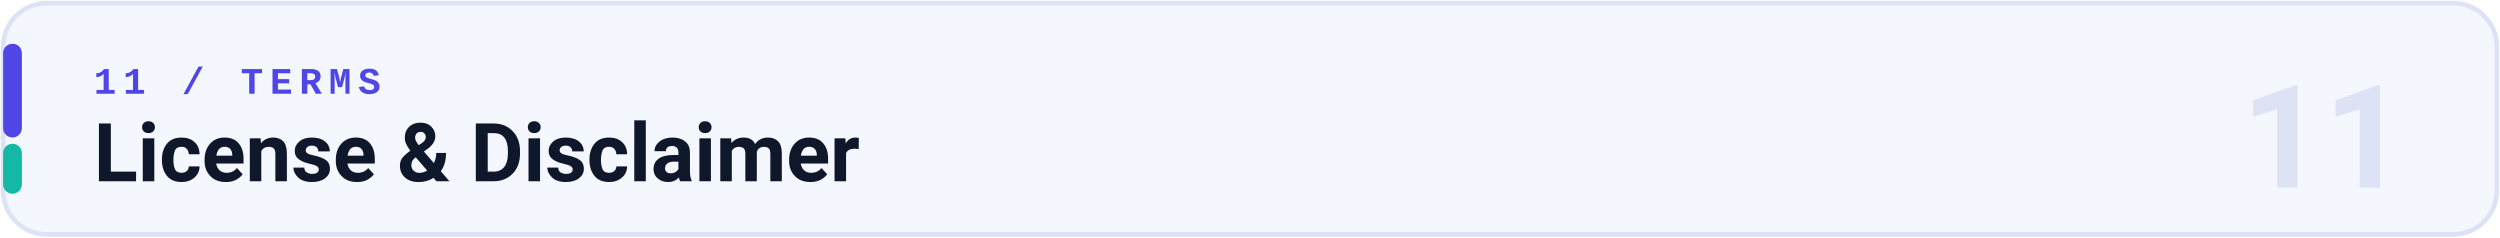
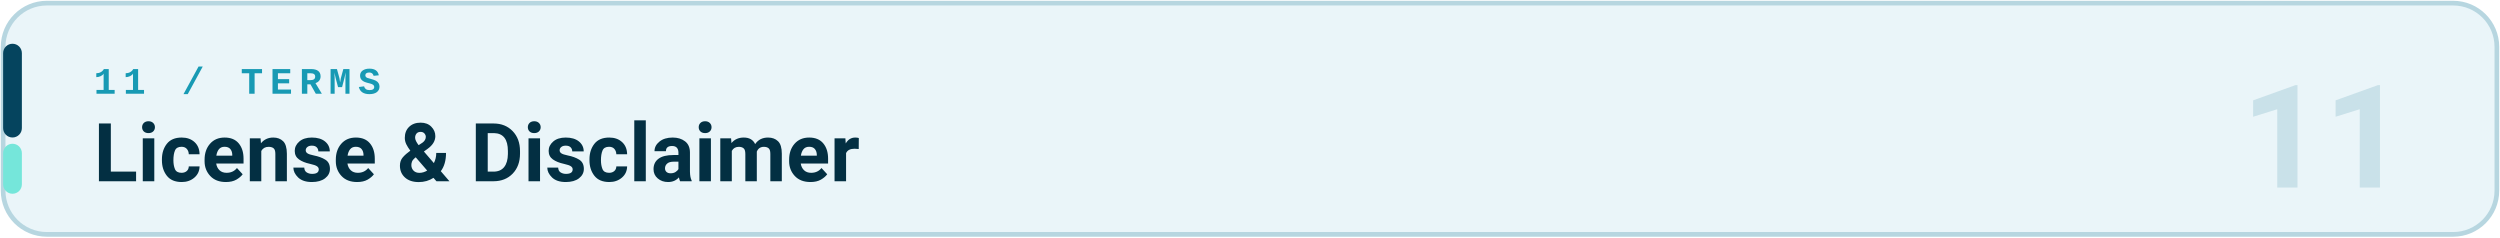
<svg xmlns="http://www.w3.org/2000/svg" width="800" height="76" viewBox="0 0 800 76" role="img" aria-labelledby="t">
-   <rect x="1" y="1" width="798" height="74" rx="14" fill="#F5F7FF" stroke="#DDE3F5" stroke-width="1.5" />
-   <rect x="1" y="14" width="6" height="30" rx="3" fill="#4F46E5" />
-   <rect x="1" y="46" width="6" height="16" rx="3" fill="#14B8A6" />
-   <text x="770" y="60" text-anchor="end" font-family="'DM Sans','Segoe UI',Roboto,'Helvetica Neue',Arial,sans-serif" font-size="46" font-weight="700" fill="#DDE3F5">11</text>
-   <text x="30" y="30" font-family="'Space Mono',Consolas,'Liberation Mono',monospace" font-size="12" font-weight="700" letter-spacing="2.2" fill="#4F46E5">11 / TERMS</text>
-   <text x="30" y="58" font-family="'DM Sans','Segoe UI',Roboto,'Helvetica Neue',Arial,sans-serif" font-size="26" font-weight="700" fill="#0F172A">License &amp; Disclaimer</text>
+   <rect x="1" y="1" width="798" height="74" rx="14" fill="#EAF5F9" stroke="#B7D6E0" stroke-width="1.5" />
+   <rect x="1" y="14" width="6" height="30" rx="3" fill="#05445E" />
+   <rect x="1" y="46" width="6" height="16" rx="3" fill="#75E6DA" />
+   <text x="770" y="60" text-anchor="end" font-family="'DM Sans','Segoe UI',Roboto,'Helvetica Neue',Arial,sans-serif" font-size="46" font-weight="700" fill="#C9E1E9">11</text>
+   <text x="30" y="30" font-family="'Space Mono',Consolas,'Liberation Mono',monospace" font-size="12" font-weight="700" letter-spacing="2.2" fill="#189AB4">11 / TERMS</text>
+   <text x="30" y="58" font-family="'DM Sans','Segoe UI',Roboto,'Helvetica Neue',Arial,sans-serif" font-size="26" font-weight="700" fill="#032F42">License &amp; Disclaimer</text>
</svg>
